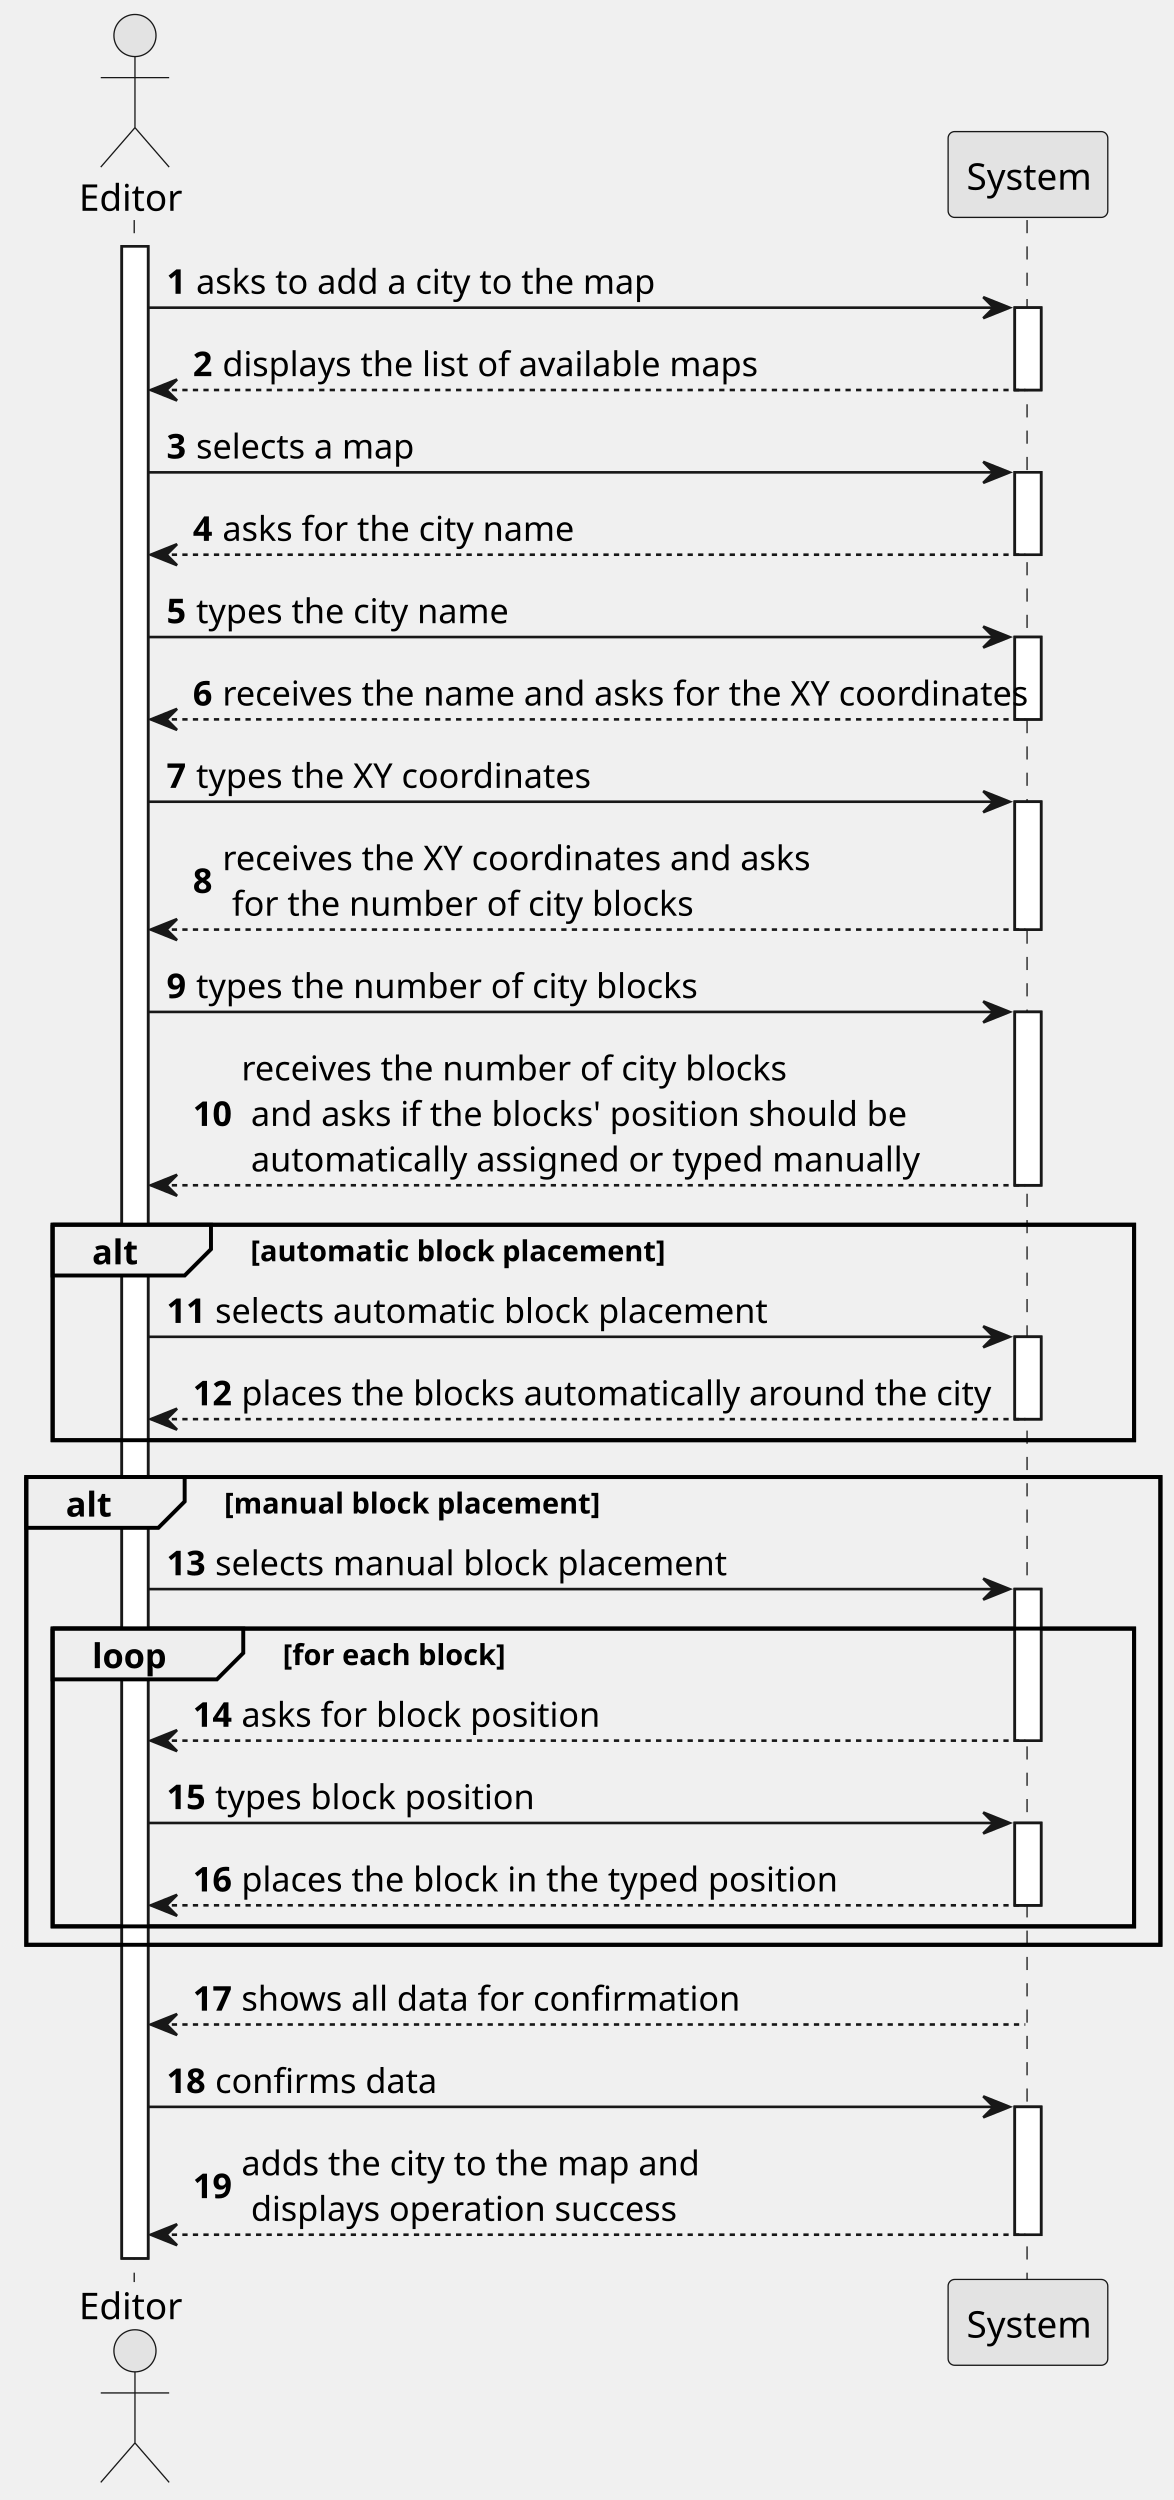
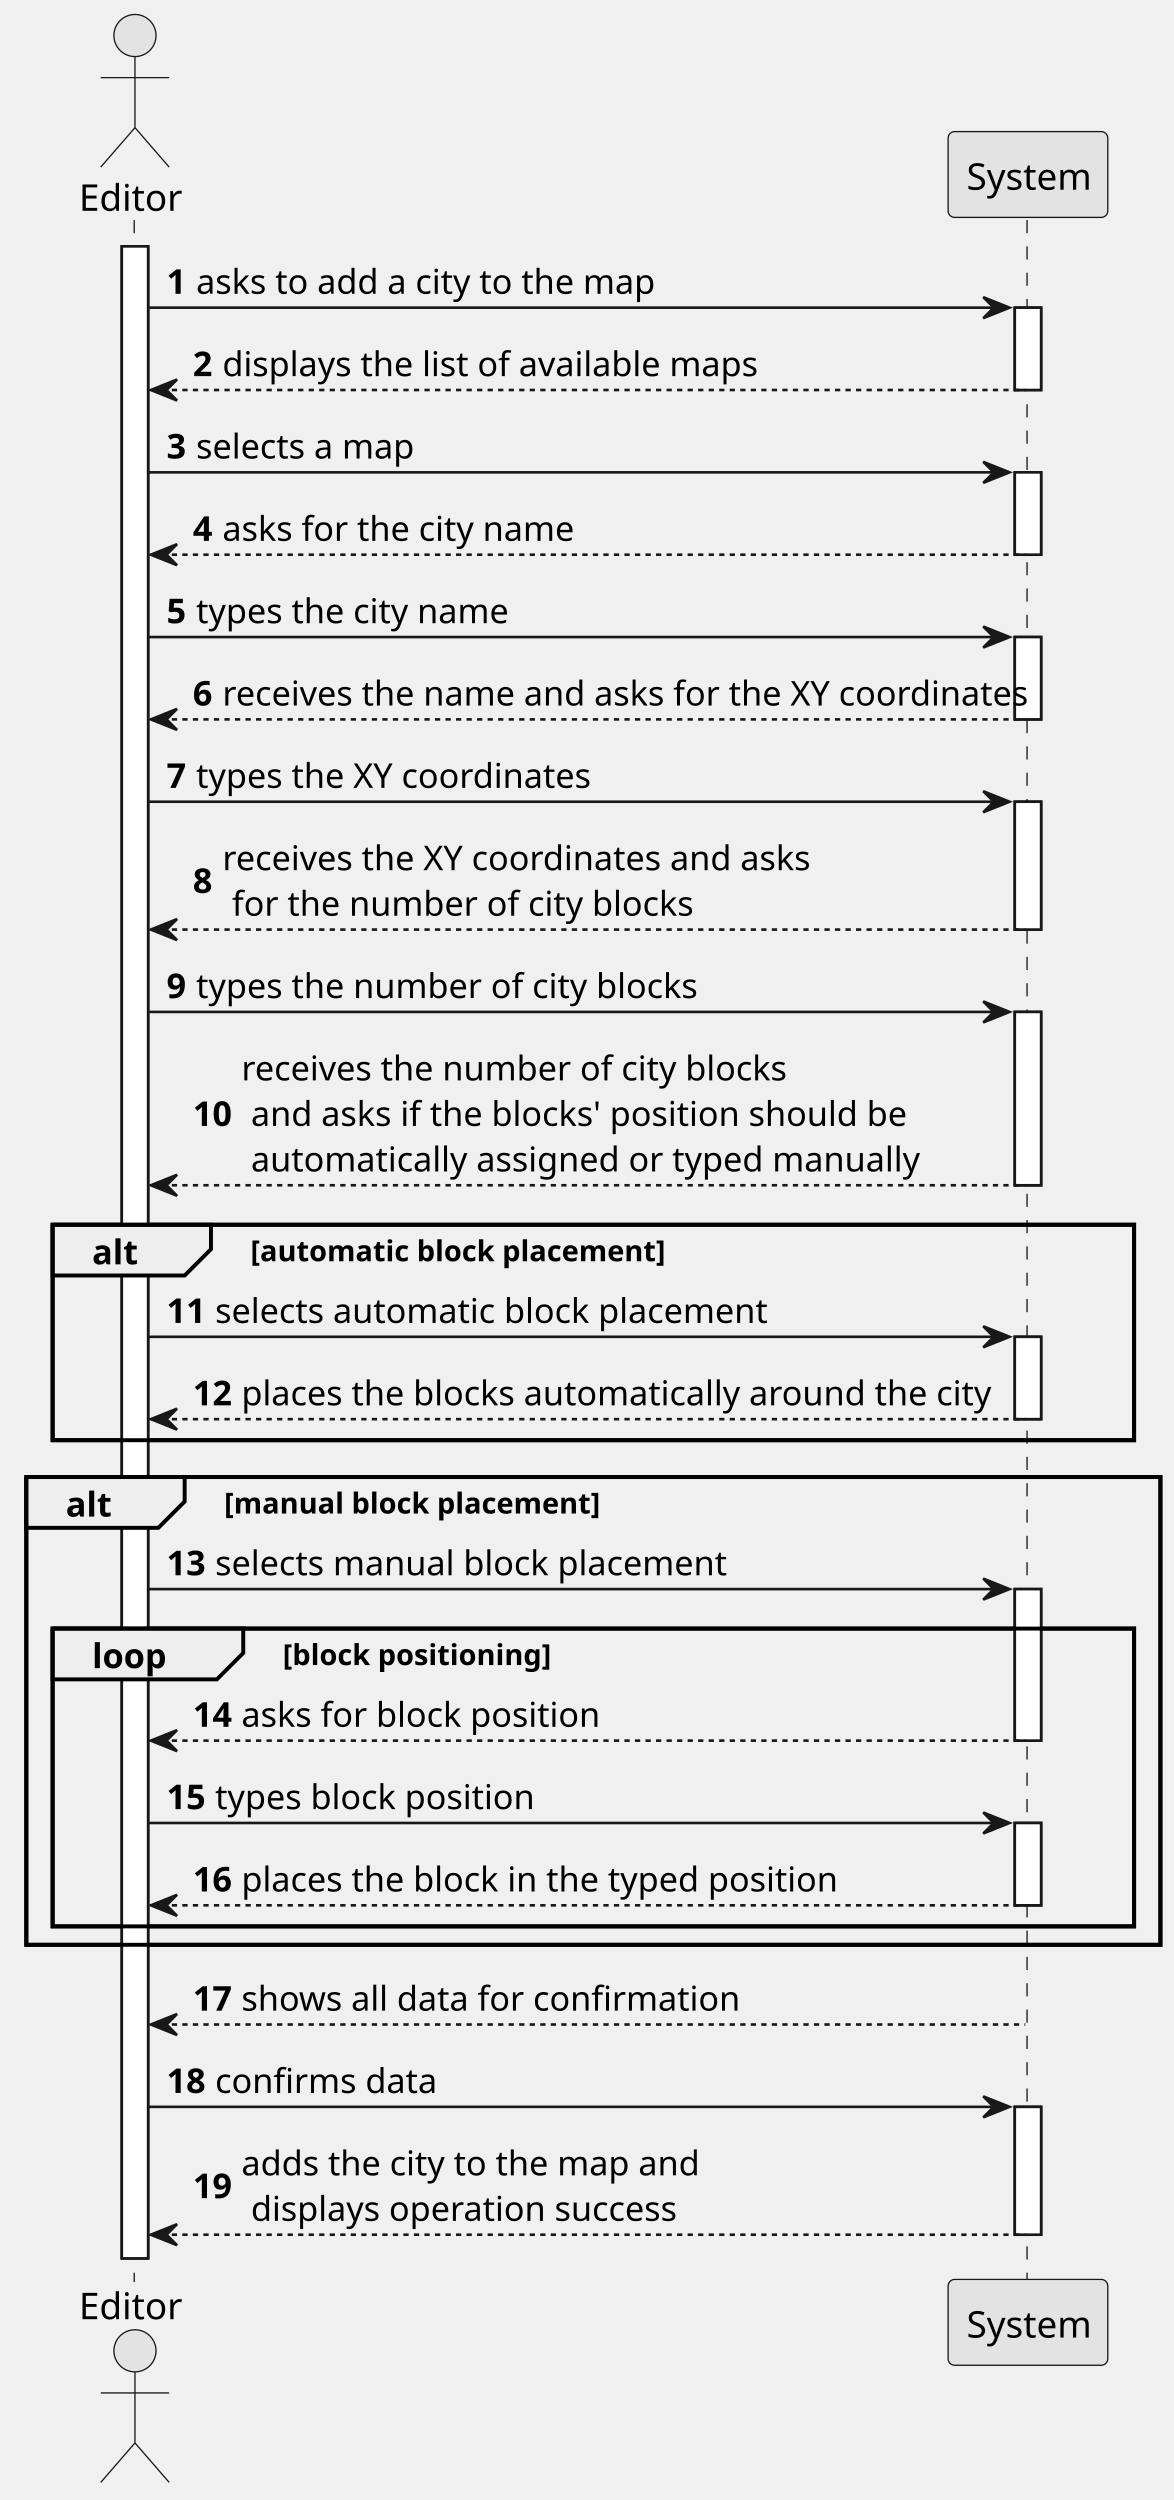
<svg xmlns="http://www.w3.org/2000/svg" contentStyleType="text/css" height="950px" preserveAspectRatio="none" style="width:446px;height:950px;background:#FFFFFF;" version="1.1" viewBox="0 0 446 950" width="446px" zoomAndPan="magnify">
  <defs />
  <g>
    <rect fill="#FFFFFF" height="764.566" style="stroke:#181818;stroke-width:1.0;" width="10" x="46.286" y="93.621" />
    <rect fill="#FFFFFF" height="31.291" style="stroke:#181818;stroke-width:1.0;" width="10" x="385.622" y="116.912" />
    <rect fill="#FFFFFF" height="31.291" style="stroke:#181818;stroke-width:1.0;" width="10" x="385.622" y="179.494" />
    <rect fill="#FFFFFF" height="31.291" style="stroke:#181818;stroke-width:1.0;" width="10" x="385.622" y="242.076" />
    <rect fill="#FFFFFF" height="48.582" style="stroke:#181818;stroke-width:1.0;" width="10" x="385.622" y="304.658" />
    <rect fill="#FFFFFF" height="65.873" style="stroke:#181818;stroke-width:1.0;" width="10" x="385.622" y="384.531" />
    <rect fill="#FFFFFF" height="31.291" style="stroke:#181818;stroke-width:1.0;" width="10" x="385.622" y="507.986" />
    <rect fill="#FFFFFF" height="57.582" style="stroke:#181818;stroke-width:1.0;" width="10" x="385.622" y="603.859" />
    <rect fill="#FFFFFF" height="31.291" style="stroke:#181818;stroke-width:1.0;" width="10" x="385.622" y="692.732" />
    <rect fill="#FFFFFF" height="48.582" style="stroke:#181818;stroke-width:1.0;" width="10" x="385.622" y="800.606" />
    <rect fill="none" height="81.873" style="stroke:#000000;stroke-width:1.5;" width="410.96" x="20" y="465.404" />
    <rect fill="none" height="177.746" style="stroke:#000000;stroke-width:1.5;" width="430.96" x="10" y="561.277" />
    <rect fill="none" height="113.164" style="stroke:#000000;stroke-width:1.5;" width="410.96" x="20" y="618.859" />
    <line style="stroke:#181818;stroke-width:0.5;stroke-dasharray:5.0,5.0;" x1="51" x2="51" y1="83.621" y2="867.188" />
    <line style="stroke:#181818;stroke-width:0.5;stroke-dasharray:5.0,5.0;" x1="390.284" x2="390.284" y1="83.621" y2="867.188" />
    <text fill="#000000" font-family="sans-serif" font-size="14" lengthAdjust="spacing" textLength="36.572" x="30" y="80.107">Editor</text>
    <ellipse cx="51.286" cy="13.5" fill="#E3E3E3" rx="8" ry="8" style="stroke:#181818;stroke-width:0.5;" />
    <path d="M51.286,21.5 L51.286,48.5 M38.286,29.5 L64.286,29.5 M51.286,48.5 L38.286,63.5 M51.286,48.5 L64.286,63.5 " fill="none" style="stroke:#181818;stroke-width:0.5;" />
    <text fill="#000000" font-family="sans-serif" font-size="14" lengthAdjust="spacing" textLength="36.572" x="30" y="881.295">Editor</text>
    <ellipse cx="51.286" cy="893.309" fill="#E3E3E3" rx="8" ry="8" style="stroke:#181818;stroke-width:0.5;" />
    <path d="M51.286,901.309 L51.286,928.309 M38.286,909.309 L64.286,909.309 M51.286,928.309 L38.286,943.309 M51.286,928.309 L64.286,943.309 " fill="none" style="stroke:#181818;stroke-width:0.5;" />
    <rect fill="#E3E3E3" height="32.621" rx="2.5" ry="2.5" style="stroke:#181818;stroke-width:0.5;" width="60.676" x="360.284" y="50" />
    <text fill="#000000" font-family="sans-serif" font-size="14" lengthAdjust="spacing" textLength="46.676" x="367.284" y="72.107">System</text>
    <rect fill="#E3E3E3" height="32.621" rx="2.5" ry="2.5" style="stroke:#181818;stroke-width:0.5;" width="60.676" x="360.284" y="866.188" />
    <text fill="#000000" font-family="sans-serif" font-size="14" lengthAdjust="spacing" textLength="46.676" x="367.284" y="888.295">System</text>
    <rect fill="#FFFFFF" height="764.566" style="stroke:#181818;stroke-width:1.0;" width="10" x="46.286" y="93.621" />
    <rect fill="#FFFFFF" height="31.291" style="stroke:#181818;stroke-width:1.0;" width="10" x="385.622" y="116.912" />
    <rect fill="#FFFFFF" height="31.291" style="stroke:#181818;stroke-width:1.0;" width="10" x="385.622" y="179.494" />
    <rect fill="#FFFFFF" height="31.291" style="stroke:#181818;stroke-width:1.0;" width="10" x="385.622" y="242.076" />
    <rect fill="#FFFFFF" height="48.582" style="stroke:#181818;stroke-width:1.0;" width="10" x="385.622" y="304.658" />
    <rect fill="#FFFFFF" height="65.873" style="stroke:#181818;stroke-width:1.0;" width="10" x="385.622" y="384.531" />
    <rect fill="#FFFFFF" height="31.291" style="stroke:#181818;stroke-width:1.0;" width="10" x="385.622" y="507.986" />
    <rect fill="#FFFFFF" height="57.582" style="stroke:#181818;stroke-width:1.0;" width="10" x="385.622" y="603.859" />
    <rect fill="#FFFFFF" height="31.291" style="stroke:#181818;stroke-width:1.0;" width="10" x="385.622" y="692.732" />
    <rect fill="#FFFFFF" height="48.582" style="stroke:#181818;stroke-width:1.0;" width="10" x="385.622" y="800.606" />
    <polygon fill="#181818" points="373.622,112.912,383.622,116.912,373.622,120.912,377.622,116.912" style="stroke:#181818;stroke-width:1.0;" />
    <line style="stroke:#181818;stroke-width:1.0;" x1="56.286" x2="379.622" y1="116.912" y2="116.912" />
    <text fill="#000000" font-family="sans-serif" font-size="13" font-weight="bold" lengthAdjust="spacing" textLength="7.23" x="63.286" y="111.649">1</text>
    <text fill="#000000" font-family="sans-serif" font-size="13" lengthAdjust="spacing" textLength="165.477" x="74.516" y="111.649">asks to add a city to the map</text>
    <polygon fill="#181818" points="67.286,144.203,57.286,148.203,67.286,152.203,63.286,148.203" style="stroke:#181818;stroke-width:1.0;" />
    <line style="stroke:#181818;stroke-width:1.0;stroke-dasharray:2.0,2.0;" x1="61.286" x2="389.622" y1="148.203" y2="148.203" />
    <text fill="#000000" font-family="sans-serif" font-size="13" font-weight="bold" lengthAdjust="spacing" textLength="7.23" x="73.286" y="142.94">2</text>
    <text fill="#000000" font-family="sans-serif" font-size="13" lengthAdjust="spacing" textLength="192.931" x="84.516" y="142.94">displays the list of available maps</text>
    <polygon fill="#181818" points="373.622,175.494,383.622,179.494,373.622,183.494,377.622,179.494" style="stroke:#181818;stroke-width:1.0;" />
    <line style="stroke:#181818;stroke-width:1.0;" x1="56.286" x2="379.622" y1="179.494" y2="179.494" />
    <text fill="#000000" font-family="sans-serif" font-size="13" font-weight="bold" lengthAdjust="spacing" textLength="7.23" x="63.286" y="174.231">3</text>
    <text fill="#000000" font-family="sans-serif" font-size="13" lengthAdjust="spacing" textLength="80.203" x="74.516" y="174.231">selects a map</text>
    <polygon fill="#181818" points="67.286,206.785,57.286,210.785,67.286,214.785,63.286,210.785" style="stroke:#181818;stroke-width:1.0;" />
    <line style="stroke:#181818;stroke-width:1.0;stroke-dasharray:2.0,2.0;" x1="61.286" x2="389.622" y1="210.785" y2="210.785" />
    <text fill="#000000" font-family="sans-serif" font-size="13" font-weight="bold" lengthAdjust="spacing" textLength="7.23" x="73.286" y="205.523">4</text>
    <text fill="#000000" font-family="sans-serif" font-size="13" lengthAdjust="spacing" textLength="126.439" x="84.516" y="205.523">asks for the city name</text>
    <polygon fill="#181818" points="373.622,238.076,383.622,242.076,373.622,246.076,377.622,242.076" style="stroke:#181818;stroke-width:1.0;" />
    <line style="stroke:#181818;stroke-width:1.0;" x1="56.286" x2="379.622" y1="242.076" y2="242.076" />
    <text fill="#000000" font-family="sans-serif" font-size="13" font-weight="bold" lengthAdjust="spacing" textLength="7.23" x="63.286" y="236.814">5</text>
    <text fill="#000000" font-family="sans-serif" font-size="13" lengthAdjust="spacing" textLength="111.998" x="74.516" y="236.814">types the city name</text>
    <polygon fill="#181818" points="67.286,269.367,57.286,273.367,67.286,277.367,63.286,273.367" style="stroke:#181818;stroke-width:1.0;" />
    <line style="stroke:#181818;stroke-width:1.0;stroke-dasharray:2.0,2.0;" x1="61.286" x2="389.622" y1="273.367" y2="273.367" />
    <text fill="#000000" font-family="sans-serif" font-size="13" font-weight="bold" lengthAdjust="spacing" textLength="7.23" x="73.286" y="268.104">6</text>
    <text fill="#000000" font-family="sans-serif" font-size="13" lengthAdjust="spacing" textLength="294.106" x="84.516" y="268.104">receives the name and asks for the XY coordinates</text>
    <polygon fill="#181818" points="373.622,300.658,383.622,304.658,373.622,308.658,377.622,304.658" style="stroke:#181818;stroke-width:1.0;" />
    <line style="stroke:#181818;stroke-width:1.0;" x1="56.286" x2="379.622" y1="304.658" y2="304.658" />
    <text fill="#000000" font-family="sans-serif" font-size="13" font-weight="bold" lengthAdjust="spacing" textLength="7.23" x="63.286" y="299.396">7</text>
    <text fill="#000000" font-family="sans-serif" font-size="13" lengthAdjust="spacing" textLength="144.53" x="74.516" y="299.396">types the XY coordinates</text>
    <polygon fill="#181818" points="67.286,349.24,57.286,353.24,67.286,357.24,63.286,353.24" style="stroke:#181818;stroke-width:1.0;" />
    <line style="stroke:#181818;stroke-width:1.0;stroke-dasharray:2.0,2.0;" x1="61.286" x2="389.622" y1="353.24" y2="353.24" />
    <text fill="#000000" font-family="sans-serif" font-size="13" font-weight="bold" lengthAdjust="spacing" textLength="7.23" x="73.286" y="339.332">8</text>
    <text fill="#000000" font-family="sans-serif" font-size="13" lengthAdjust="spacing" textLength="217.509" x="84.516" y="330.687">receives the XY coordinates and asks</text>
    <text fill="#000000" font-family="sans-serif" font-size="13" lengthAdjust="spacing" textLength="162.57" x="88.128" y="347.978">for the number of city blocks</text>
    <polygon fill="#181818" points="373.622,380.531,383.622,384.531,373.622,388.531,377.622,384.531" style="stroke:#181818;stroke-width:1.0;" />
    <line style="stroke:#181818;stroke-width:1.0;" x1="56.286" x2="379.622" y1="384.531" y2="384.531" />
    <text fill="#000000" font-family="sans-serif" font-size="13" font-weight="bold" lengthAdjust="spacing" textLength="7.23" x="63.286" y="379.269">9</text>
    <text fill="#000000" font-family="sans-serif" font-size="13" lengthAdjust="spacing" textLength="178.471" x="74.516" y="379.269">types the number of city blocks</text>
    <polygon fill="#181818" points="67.286,446.404,57.286,450.404,67.286,454.404,63.286,450.404" style="stroke:#181818;stroke-width:1.0;" />
    <line style="stroke:#181818;stroke-width:1.0;stroke-dasharray:2.0,2.0;" x1="61.286" x2="389.622" y1="450.404" y2="450.404" />
    <text fill="#000000" font-family="sans-serif" font-size="13" font-weight="bold" lengthAdjust="spacing" textLength="14.46" x="73.286" y="427.851">10</text>
    <text fill="#000000" font-family="sans-serif" font-size="13" lengthAdjust="spacing" textLength="195.806" x="91.746" y="410.56">receives the number of city blocks</text>
    <text fill="#000000" font-family="sans-serif" font-size="13" lengthAdjust="spacing" textLength="235.181" x="95.358" y="427.851">and asks if the blocks' position should be</text>
    <text fill="#000000" font-family="sans-serif" font-size="13" lengthAdjust="spacing" textLength="237.739" x="95.358" y="445.142">automatically assigned or typed manually</text>
    <path d="M20,465.404 L80.171,465.404 L80.171,474.695 L70.171,484.695 L20,484.695 L20,465.404 " fill="#EEEEEE" style="stroke:#000000;stroke-width:1.5;" />
    <rect fill="none" height="81.873" style="stroke:#000000;stroke-width:1.5;" width="410.96" x="20" y="465.404" />
    <text fill="#000000" font-family="sans-serif" font-size="13" font-weight="bold" lengthAdjust="spacing" textLength="15.171" x="35" y="480.433">alt</text>
    <text fill="#000000" font-family="sans-serif" font-size="11" font-weight="bold" lengthAdjust="spacing" textLength="148.532" x="95.171" y="479.274">[automatic block placement]</text>
    <polygon fill="#181818" points="373.622,503.986,383.622,507.986,373.622,511.986,377.622,507.986" style="stroke:#181818;stroke-width:1.0;" />
    <line style="stroke:#181818;stroke-width:1.0;" x1="56.286" x2="379.622" y1="507.986" y2="507.986" />
    <text fill="#000000" font-family="sans-serif" font-size="13" font-weight="bold" lengthAdjust="spacing" textLength="14.46" x="63.286" y="502.724">11</text>
    <text fill="#000000" font-family="sans-serif" font-size="13" lengthAdjust="spacing" textLength="197.983" x="81.746" y="502.724">selects automatic block placement</text>
    <polygon fill="#181818" points="67.286,535.277,57.286,539.277,67.286,543.277,63.286,539.277" style="stroke:#181818;stroke-width:1.0;" />
    <line style="stroke:#181818;stroke-width:1.0;stroke-dasharray:2.0,2.0;" x1="61.286" x2="389.622" y1="539.277" y2="539.277" />
    <text fill="#000000" font-family="sans-serif" font-size="13" font-weight="bold" lengthAdjust="spacing" textLength="14.46" x="73.286" y="534.015">12</text>
    <text fill="#000000" font-family="sans-serif" font-size="13" lengthAdjust="spacing" textLength="268.087" x="91.746" y="534.015">places the blocks automatically around the city</text>
    <path d="M10,561.277 L70.171,561.277 L70.171,570.568 L60.171,580.568 L10,580.568 L10,561.277 " fill="#EEEEEE" style="stroke:#000000;stroke-width:1.5;" />
    <rect fill="none" height="177.746" style="stroke:#000000;stroke-width:1.5;" width="430.96" x="10" y="561.277" />
    <text fill="#000000" font-family="sans-serif" font-size="13" font-weight="bold" lengthAdjust="spacing" textLength="15.171" x="25" y="576.306">alt</text>
    <text fill="#000000" font-family="sans-serif" font-size="11" font-weight="bold" lengthAdjust="spacing" textLength="135.088" x="85.171" y="575.148">[manual block placement]</text>
    <polygon fill="#181818" points="373.622,599.859,383.622,603.859,373.622,607.859,377.622,603.859" style="stroke:#181818;stroke-width:1.0;" />
    <line style="stroke:#181818;stroke-width:1.0;" x1="56.286" x2="379.622" y1="603.859" y2="603.859" />
    <text fill="#000000" font-family="sans-serif" font-size="13" font-weight="bold" lengthAdjust="spacing" textLength="14.46" x="63.286" y="598.597">13</text>
    <text fill="#000000" font-family="sans-serif" font-size="13" lengthAdjust="spacing" textLength="184.26" x="81.746" y="598.597">selects manual block placement</text>
    <path d="M20,618.859 L92.435,618.859 L92.435,628.15 L82.435,638.15 L20,638.15 L20,618.859 " fill="#EEEEEE" style="stroke:#000000;stroke-width:1.5;" />
    <rect fill="none" height="113.164" style="stroke:#000000;stroke-width:1.5;" width="410.96" x="20" y="618.859" />
    <text fill="#000000" font-family="sans-serif" font-size="13" font-weight="bold" lengthAdjust="spacing" textLength="27.435" x="35" y="633.888">loop</text>
-     <text fill="#000000" font-family="sans-serif" font-size="11" font-weight="bold" lengthAdjust="spacing" textLength="81.904" x="107.435" y="632.73">[for each block]</text>
+     <text fill="#000000" font-family="sans-serif" font-size="11" font-weight="bold" lengthAdjust="spacing" textLength="98.377" x="107.435" y="632.73">[block positioning]</text>
    <polygon fill="#181818" points="67.286,657.441,57.286,661.441,67.286,665.441,63.286,661.441" style="stroke:#181818;stroke-width:1.0;" />
    <line style="stroke:#181818;stroke-width:1.0;stroke-dasharray:2.0,2.0;" x1="61.286" x2="389.622" y1="661.441" y2="661.441" />
    <text fill="#000000" font-family="sans-serif" font-size="13" font-weight="bold" lengthAdjust="spacing" textLength="14.46" x="73.286" y="656.179">14</text>
    <text fill="#000000" font-family="sans-serif" font-size="13" lengthAdjust="spacing" textLength="127.893" x="91.746" y="656.179">asks for block position</text>
    <polygon fill="#181818" points="373.622,688.732,383.622,692.732,373.622,696.732,377.622,692.732" style="stroke:#181818;stroke-width:1.0;" />
    <line style="stroke:#181818;stroke-width:1.0;" x1="56.286" x2="379.622" y1="692.732" y2="692.732" />
    <text fill="#000000" font-family="sans-serif" font-size="13" font-weight="bold" lengthAdjust="spacing" textLength="14.46" x="63.286" y="687.47">15</text>
    <text fill="#000000" font-family="sans-serif" font-size="13" lengthAdjust="spacing" textLength="113.452" x="81.746" y="687.47">types block position</text>
    <polygon fill="#181818" points="67.286,720.023,57.286,724.023,67.286,728.023,63.286,724.023" style="stroke:#181818;stroke-width:1.0;" />
    <line style="stroke:#181818;stroke-width:1.0;stroke-dasharray:2.0,2.0;" x1="61.286" x2="389.622" y1="724.023" y2="724.023" />
    <text fill="#000000" font-family="sans-serif" font-size="13" font-weight="bold" lengthAdjust="spacing" textLength="14.46" x="73.286" y="718.761">16</text>
    <text fill="#000000" font-family="sans-serif" font-size="13" lengthAdjust="spacing" textLength="212.469" x="91.746" y="718.761">places the block in the typed position</text>
    <polygon fill="#181818" points="67.286,765.314,57.286,769.314,67.286,773.314,63.286,769.314" style="stroke:#181818;stroke-width:1.0;" />
    <line style="stroke:#181818;stroke-width:1.0;stroke-dasharray:2.0,2.0;" x1="61.286" x2="389.622" y1="769.314" y2="769.314" />
    <text fill="#000000" font-family="sans-serif" font-size="13" font-weight="bold" lengthAdjust="spacing" textLength="14.46" x="73.286" y="764.052">17</text>
    <text fill="#000000" font-family="sans-serif" font-size="13" lengthAdjust="spacing" textLength="175.583" x="91.746" y="764.052">shows all data for confirmation</text>
    <polygon fill="#181818" points="373.622,796.606,383.622,800.606,373.622,804.606,377.622,800.606" style="stroke:#181818;stroke-width:1.0;" />
    <line style="stroke:#181818;stroke-width:1.0;" x1="56.286" x2="379.622" y1="800.606" y2="800.606" />
    <text fill="#000000" font-family="sans-serif" font-size="13" font-weight="bold" lengthAdjust="spacing" textLength="14.46" x="63.286" y="795.343">18</text>
    <text fill="#000000" font-family="sans-serif" font-size="13" lengthAdjust="spacing" textLength="78.032" x="81.746" y="795.343">confirms data</text>
    <polygon fill="#181818" points="67.286,845.188,57.286,849.188,67.286,853.188,63.286,849.188" style="stroke:#181818;stroke-width:1.0;" />
    <line style="stroke:#181818;stroke-width:1.0;stroke-dasharray:2.0,2.0;" x1="61.286" x2="389.622" y1="849.188" y2="849.188" />
    <text fill="#000000" font-family="sans-serif" font-size="13" font-weight="bold" lengthAdjust="spacing" textLength="14.46" x="73.286" y="835.279">19</text>
    <text fill="#000000" font-family="sans-serif" font-size="13" lengthAdjust="spacing" textLength="163.325" x="91.746" y="826.634">adds the city to the map and</text>
    <text fill="#000000" font-family="sans-serif" font-size="13" lengthAdjust="spacing" textLength="155.359" x="95.358" y="843.925">displays operation success</text>
  </g>
</svg>
